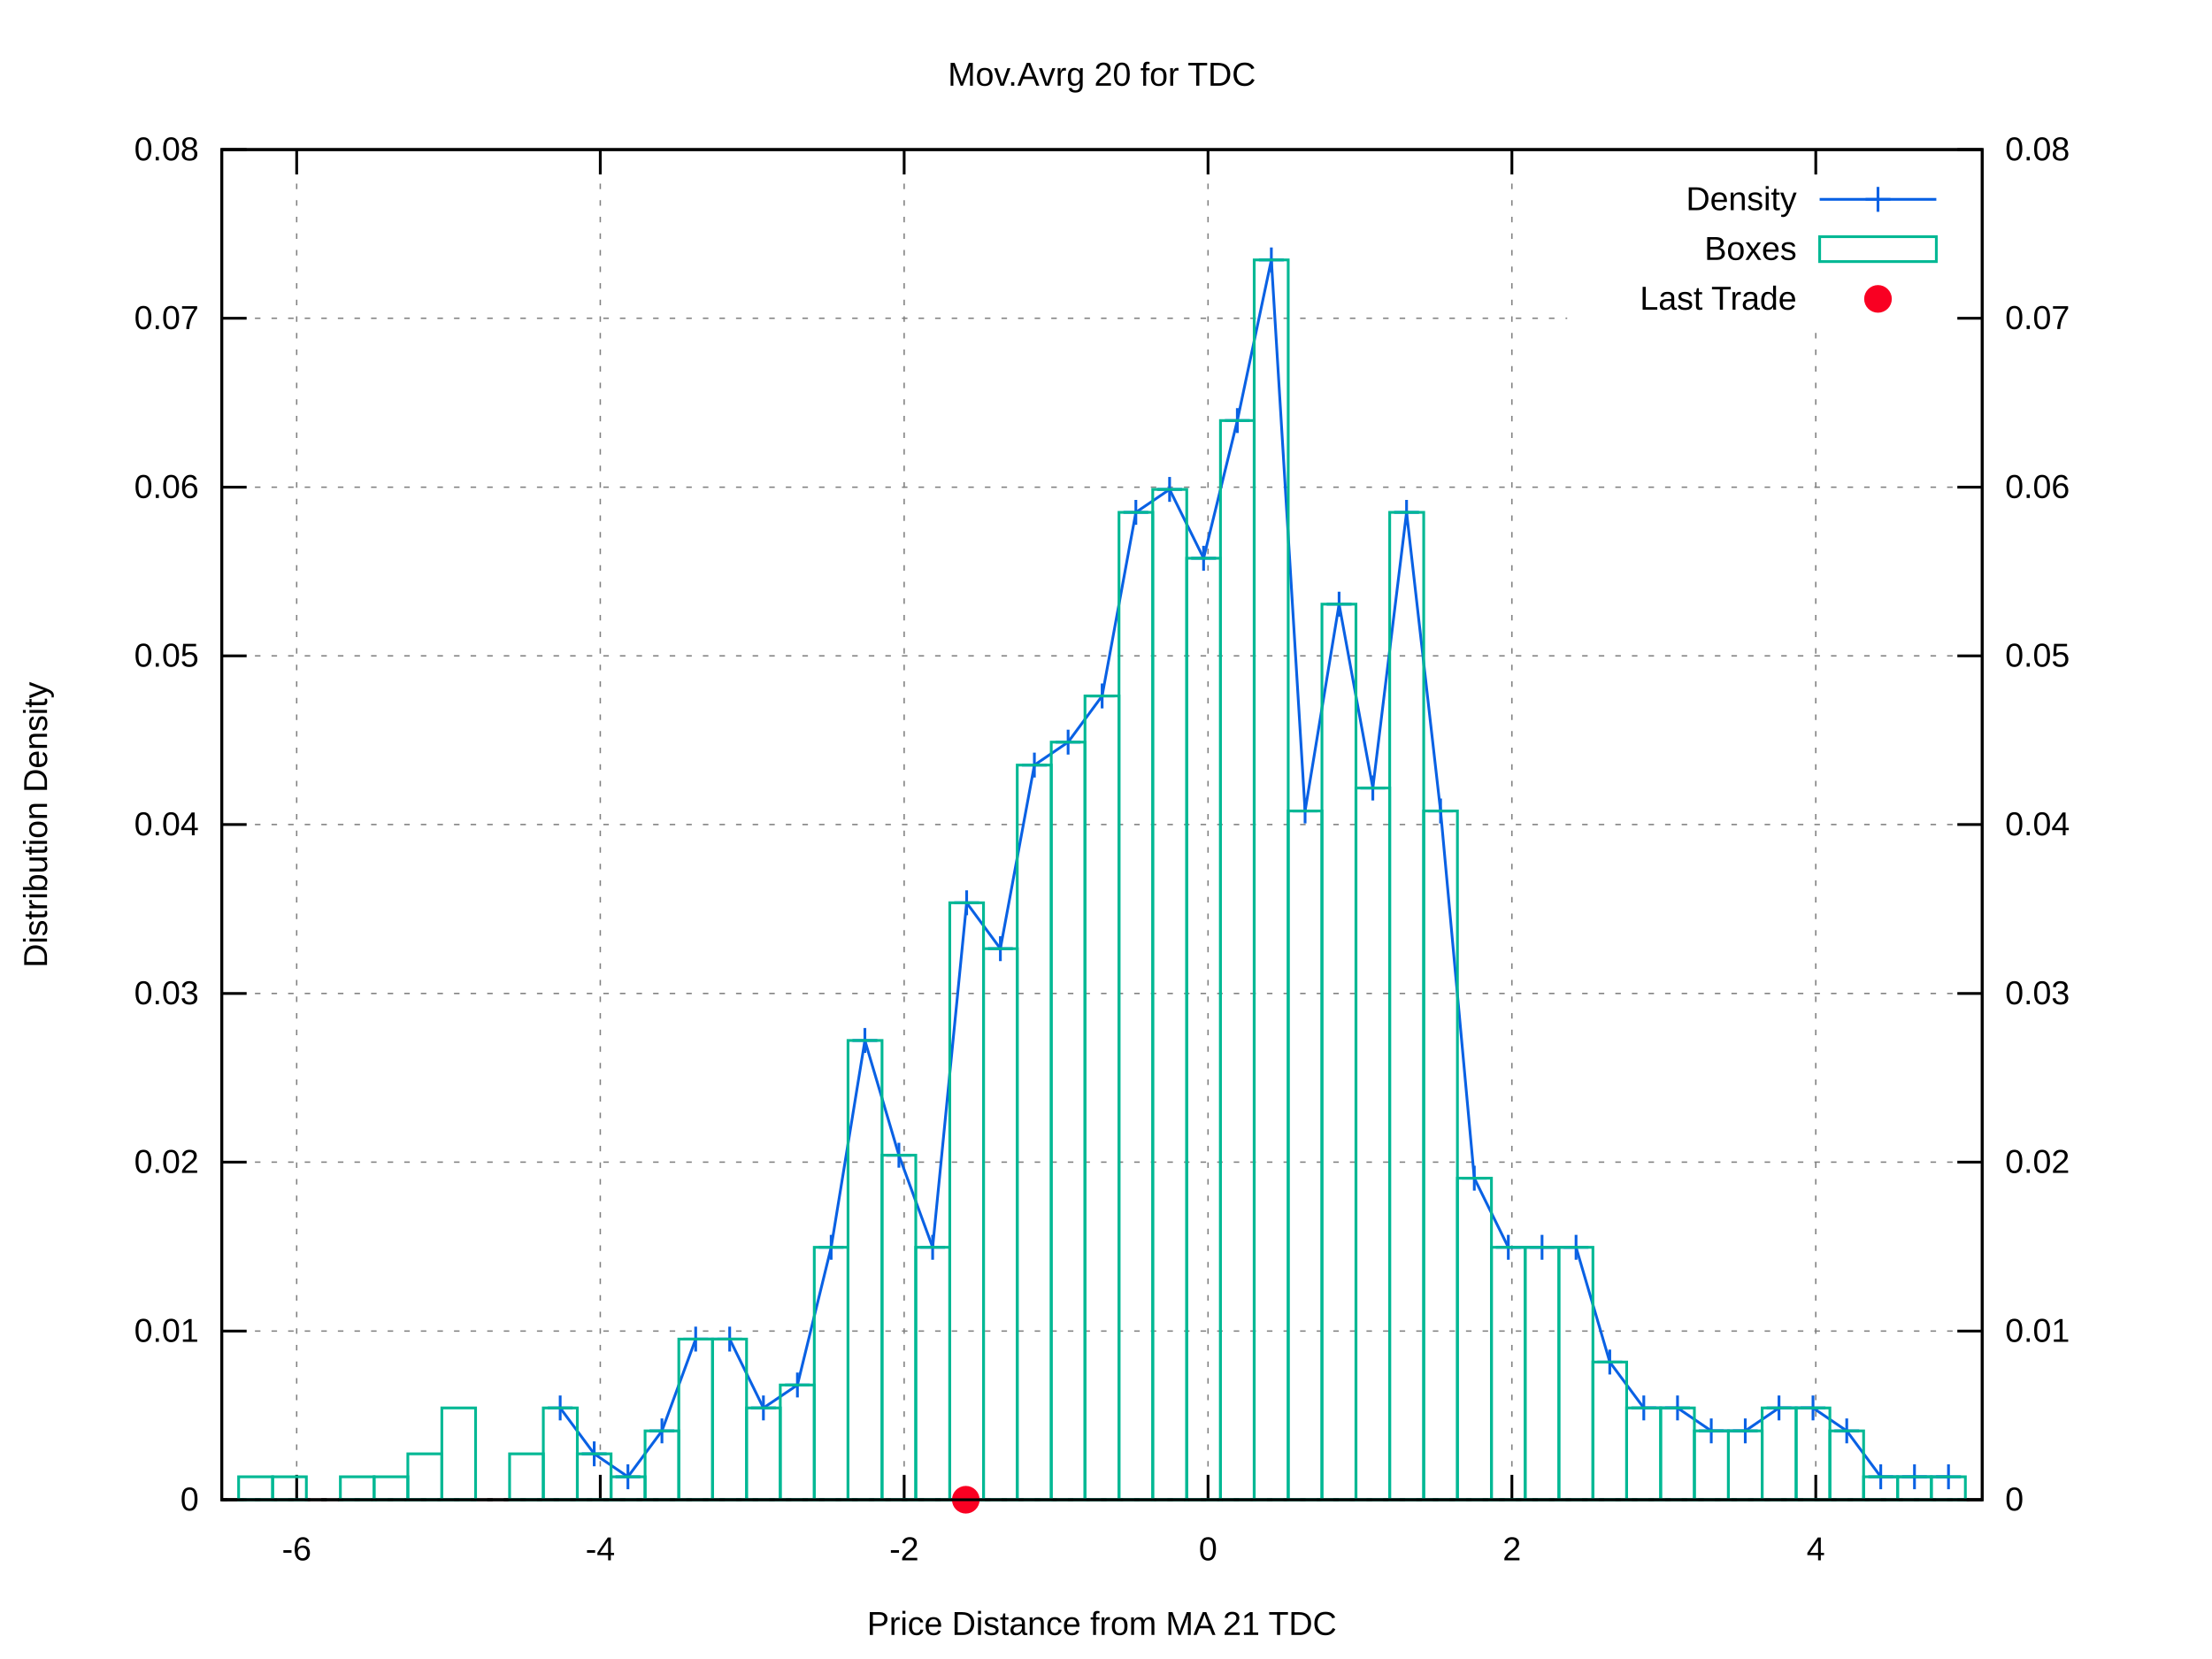
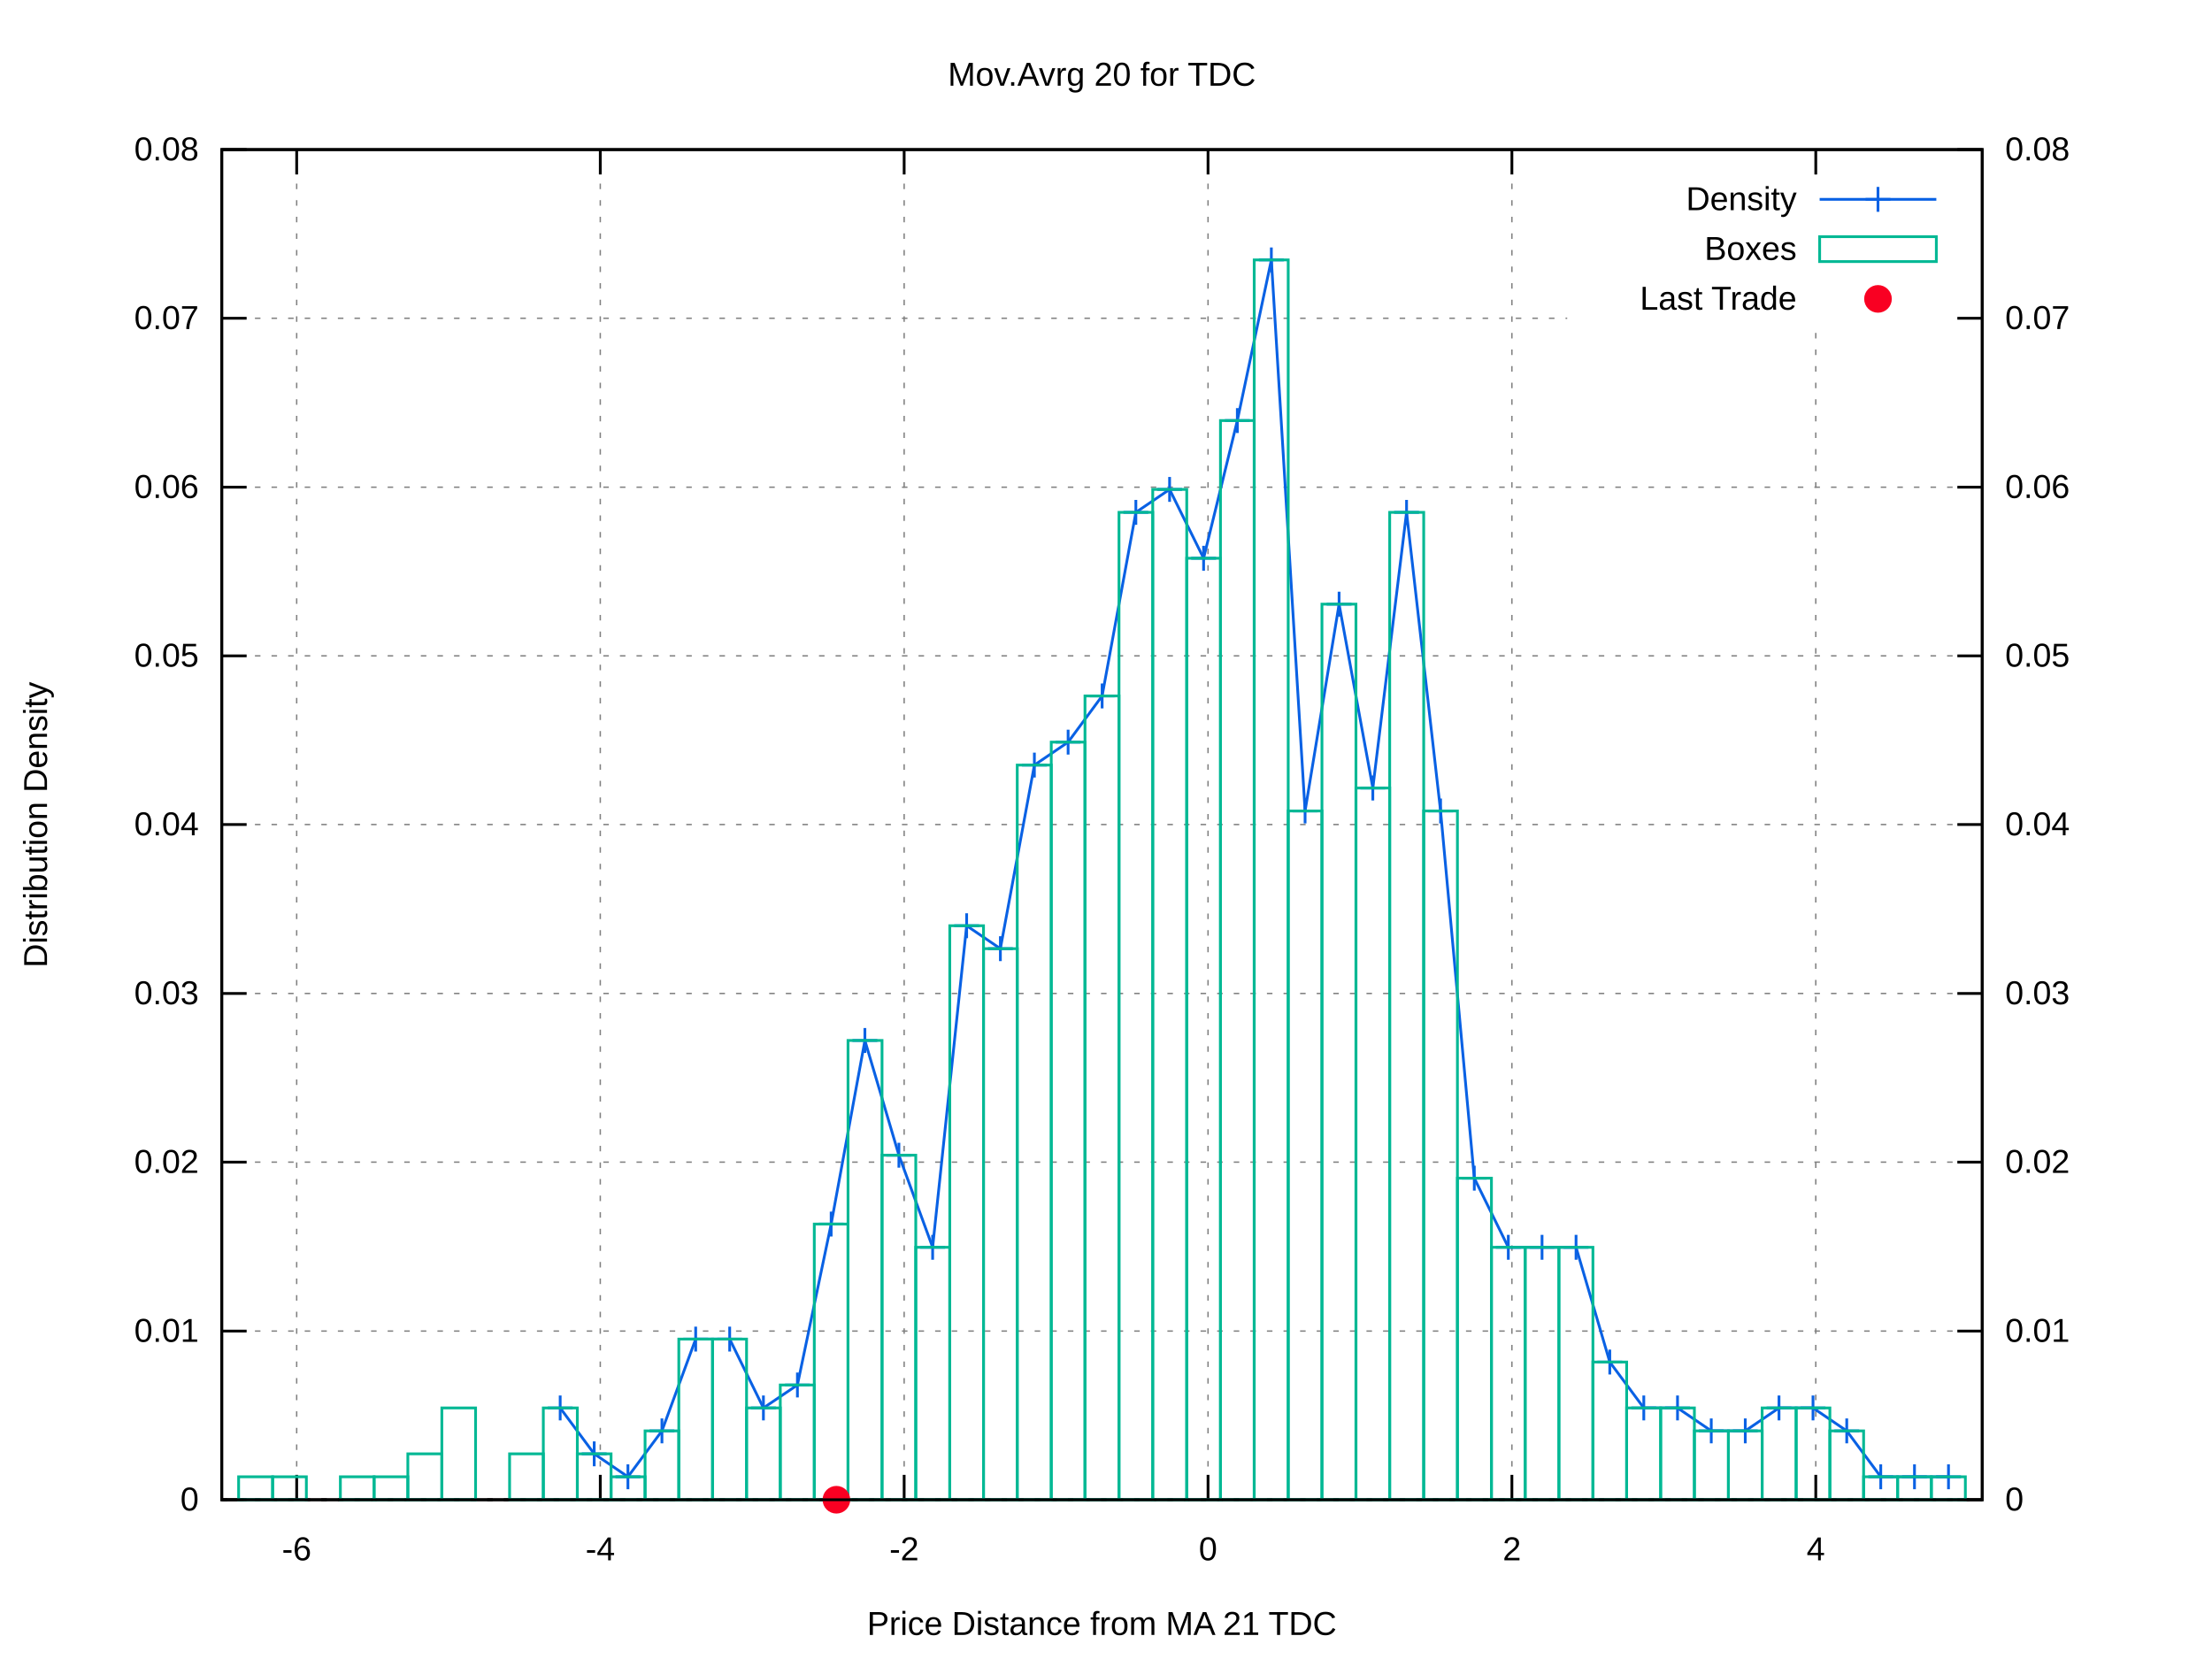
<svg xmlns="http://www.w3.org/2000/svg" xmlns:xlink="http://www.w3.org/1999/xlink" viewBox="0 0 800 600">
  <g id="gnuplot_canvas">
    <rect x="0" y="0" width="800" height="600" fill="#ffffff" />
    <defs>
      <circle id="gpDot" r="0.5" stroke-width="0.5" />
      <path id="gpPt0" stroke-width="0.222" stroke="currentColor" d="M-1,0 h2 M0,-1 v2" />
      <path id="gpPt1" stroke-width="0.222" stroke="currentColor" d="M-1,-1 L1,1 M1,-1 L-1,1" />
      <path id="gpPt2" stroke-width="0.222" stroke="currentColor" d="M-1,0 L1,0 M0,-1 L0,1 M-1,-1 L1,1 M-1,1 L1,-1" />
      <rect id="gpPt3" stroke-width="0.222" stroke="currentColor" x="-1" y="-1" width="2" height="2" />
      <rect id="gpPt4" stroke-width="0.222" stroke="currentColor" fill="currentColor" x="-1" y="-1" width="2" height="2" />
      <circle id="gpPt5" stroke-width="0.222" stroke="currentColor" cx="0" cy="0" r="1" />
      <use xlink:href="#gpPt5" id="gpPt6" fill="currentColor" stroke="none" />
      <path id="gpPt7" stroke-width="0.222" stroke="currentColor" d="M0,-1.33 L-1.33,0.67 L1.33,0.67 z" />
      <use xlink:href="#gpPt7" id="gpPt8" fill="currentColor" stroke="none" />
      <use xlink:href="#gpPt7" id="gpPt9" stroke="currentColor" transform="rotate(180)" />
      <use xlink:href="#gpPt9" id="gpPt10" fill="currentColor" stroke="none" />
      <use xlink:href="#gpPt3" id="gpPt11" stroke="currentColor" transform="rotate(45)" />
      <use xlink:href="#gpPt11" id="gpPt12" fill="currentColor" stroke="none" />
      <path id="gpPt13" stroke-width="0.222" stroke="currentColor" d="M0,1.330 L1.265,0.411 L0.782,-1.067 L-0.782,-1.076 L-1.265,0.411 z" />
      <use xlink:href="#gpPt13" id="gpPt14" fill="currentColor" stroke="none" />
      <filter id="textbox" filterUnits="objectBoundingBox" x="0" y="0" height="1" width="1">
        <feFlood flood-color="#FFFFFF" flood-opacity="1" result="bgnd" />
        <feComposite in="SourceGraphic" in2="bgnd" operator="atop" />
      </filter>
      <filter id="greybox" filterUnits="objectBoundingBox" x="0" y="0" height="1" width="1">
        <feFlood flood-color="lightgrey" flood-opacity="1" result="grey" />
        <feComposite in="SourceGraphic" in2="grey" operator="atop" />
      </filter>
    </defs>
    <g fill="none" color="#FFFFFF" stroke="black" stroke-width="1.00" stroke-linecap="butt" stroke-linejoin="miter">
</g>
    <g fill="none" color="black" stroke="currentColor" stroke-width="1.00" stroke-linecap="butt" stroke-linejoin="miter">
</g>
    <g fill="none" color="black" stroke="black" stroke-width="0.50" stroke-linecap="butt" stroke-linejoin="miter">
</g>
    <g fill="none" color="gray" stroke="currentColor" stroke-width="0.50" stroke-linecap="butt" stroke-linejoin="miter">
      <path stroke="gray" stroke-dasharray="2,4" class="gridline" d="M80.2,542.4 L716.9,542.4  " />
    </g>
    <g fill="none" color="gray" stroke="gray" stroke-width="1.00" stroke-linecap="butt" stroke-linejoin="miter">
</g>
    <g fill="none" color="black" stroke="currentColor" stroke-width="1.00" stroke-linecap="butt" stroke-linejoin="miter">
      <path stroke="black" d="M80.2,542.4 L89.2,542.4  " />
      <g transform="translate(71.9,546.3)" stroke="none" fill="black" font-family="arial" font-size="12.00" text-anchor="end">
        <text>
          <tspan font-family="arial"> 0</tspan>
        </text>
      </g>
    </g>
    <g fill="none" color="black" stroke="currentColor" stroke-width="1.00" stroke-linecap="butt" stroke-linejoin="miter">
</g>
    <g fill="none" color="black" stroke="black" stroke-width="0.50" stroke-linecap="butt" stroke-linejoin="miter">
</g>
    <g fill="none" color="gray" stroke="currentColor" stroke-width="0.50" stroke-linecap="butt" stroke-linejoin="miter">
      <path stroke="gray" stroke-dasharray="2,4" class="gridline" d="M80.2,481.4 L716.9,481.4  " />
    </g>
    <g fill="none" color="gray" stroke="gray" stroke-width="1.00" stroke-linecap="butt" stroke-linejoin="miter">
</g>
    <g fill="none" color="black" stroke="currentColor" stroke-width="1.00" stroke-linecap="butt" stroke-linejoin="miter">
      <path stroke="black" d="M80.2,481.4 L89.2,481.4  " />
      <g transform="translate(71.9,485.3)" stroke="none" fill="black" font-family="arial" font-size="12.00" text-anchor="end">
        <text>
          <tspan font-family="arial"> 0.01</tspan>
        </text>
      </g>
    </g>
    <g fill="none" color="black" stroke="currentColor" stroke-width="1.00" stroke-linecap="butt" stroke-linejoin="miter">
</g>
    <g fill="none" color="black" stroke="black" stroke-width="0.50" stroke-linecap="butt" stroke-linejoin="miter">
</g>
    <g fill="none" color="gray" stroke="currentColor" stroke-width="0.50" stroke-linecap="butt" stroke-linejoin="miter">
      <path stroke="gray" stroke-dasharray="2,4" class="gridline" d="M80.2,420.3 L716.9,420.3  " />
    </g>
    <g fill="none" color="gray" stroke="gray" stroke-width="1.00" stroke-linecap="butt" stroke-linejoin="miter">
</g>
    <g fill="none" color="black" stroke="currentColor" stroke-width="1.00" stroke-linecap="butt" stroke-linejoin="miter">
      <path stroke="black" d="M80.2,420.3 L89.2,420.3  " />
      <g transform="translate(71.9,424.2)" stroke="none" fill="black" font-family="arial" font-size="12.00" text-anchor="end">
        <text>
          <tspan font-family="arial"> 0.02</tspan>
        </text>
      </g>
    </g>
    <g fill="none" color="black" stroke="currentColor" stroke-width="1.00" stroke-linecap="butt" stroke-linejoin="miter">
</g>
    <g fill="none" color="black" stroke="black" stroke-width="0.50" stroke-linecap="butt" stroke-linejoin="miter">
</g>
    <g fill="none" color="gray" stroke="currentColor" stroke-width="0.50" stroke-linecap="butt" stroke-linejoin="miter">
      <path stroke="gray" stroke-dasharray="2,4" class="gridline" d="M80.2,359.3 L716.9,359.3  " />
    </g>
    <g fill="none" color="gray" stroke="gray" stroke-width="1.00" stroke-linecap="butt" stroke-linejoin="miter">
</g>
    <g fill="none" color="black" stroke="currentColor" stroke-width="1.00" stroke-linecap="butt" stroke-linejoin="miter">
      <path stroke="black" d="M80.2,359.3 L89.2,359.3  " />
      <g transform="translate(71.9,363.2)" stroke="none" fill="black" font-family="arial" font-size="12.00" text-anchor="end">
        <text>
          <tspan font-family="arial"> 0.03</tspan>
        </text>
      </g>
    </g>
    <g fill="none" color="black" stroke="currentColor" stroke-width="1.00" stroke-linecap="butt" stroke-linejoin="miter">
</g>
    <g fill="none" color="black" stroke="black" stroke-width="0.50" stroke-linecap="butt" stroke-linejoin="miter">
</g>
    <g fill="none" color="gray" stroke="currentColor" stroke-width="0.50" stroke-linecap="butt" stroke-linejoin="miter">
      <path stroke="gray" stroke-dasharray="2,4" class="gridline" d="M80.2,298.2 L716.9,298.2  " />
    </g>
    <g fill="none" color="gray" stroke="gray" stroke-width="1.00" stroke-linecap="butt" stroke-linejoin="miter">
</g>
    <g fill="none" color="black" stroke="currentColor" stroke-width="1.00" stroke-linecap="butt" stroke-linejoin="miter">
      <path stroke="black" d="M80.2,298.2 L89.2,298.2  " />
      <g transform="translate(71.9,302.1)" stroke="none" fill="black" font-family="arial" font-size="12.00" text-anchor="end">
        <text>
          <tspan font-family="arial"> 0.04</tspan>
        </text>
      </g>
    </g>
    <g fill="none" color="black" stroke="currentColor" stroke-width="1.00" stroke-linecap="butt" stroke-linejoin="miter">
</g>
    <g fill="none" color="black" stroke="black" stroke-width="0.50" stroke-linecap="butt" stroke-linejoin="miter">
</g>
    <g fill="none" color="gray" stroke="currentColor" stroke-width="0.50" stroke-linecap="butt" stroke-linejoin="miter">
      <path stroke="gray" stroke-dasharray="2,4" class="gridline" d="M80.2,237.2 L716.9,237.2  " />
    </g>
    <g fill="none" color="gray" stroke="gray" stroke-width="1.00" stroke-linecap="butt" stroke-linejoin="miter">
</g>
    <g fill="none" color="black" stroke="currentColor" stroke-width="1.00" stroke-linecap="butt" stroke-linejoin="miter">
      <path stroke="black" d="M80.2,237.2 L89.2,237.2  " />
      <g transform="translate(71.9,241.1)" stroke="none" fill="black" font-family="arial" font-size="12.00" text-anchor="end">
        <text>
          <tspan font-family="arial"> 0.05</tspan>
        </text>
      </g>
    </g>
    <g fill="none" color="black" stroke="currentColor" stroke-width="1.00" stroke-linecap="butt" stroke-linejoin="miter">
</g>
    <g fill="none" color="black" stroke="black" stroke-width="0.50" stroke-linecap="butt" stroke-linejoin="miter">
</g>
    <g fill="none" color="gray" stroke="currentColor" stroke-width="0.50" stroke-linecap="butt" stroke-linejoin="miter">
      <path stroke="gray" stroke-dasharray="2,4" class="gridline" d="M80.2,176.2 L716.9,176.2  " />
    </g>
    <g fill="none" color="gray" stroke="gray" stroke-width="1.00" stroke-linecap="butt" stroke-linejoin="miter">
</g>
    <g fill="none" color="black" stroke="currentColor" stroke-width="1.00" stroke-linecap="butt" stroke-linejoin="miter">
      <path stroke="black" d="M80.2,176.2 L89.2,176.2  " />
      <g transform="translate(71.9,180.1)" stroke="none" fill="black" font-family="arial" font-size="12.00" text-anchor="end">
        <text>
          <tspan font-family="arial"> 0.06</tspan>
        </text>
      </g>
    </g>
    <g fill="none" color="black" stroke="currentColor" stroke-width="1.00" stroke-linecap="butt" stroke-linejoin="miter">
</g>
    <g fill="none" color="black" stroke="black" stroke-width="0.50" stroke-linecap="butt" stroke-linejoin="miter">
</g>
    <g fill="none" color="gray" stroke="currentColor" stroke-width="0.50" stroke-linecap="butt" stroke-linejoin="miter">
      <path stroke="gray" stroke-dasharray="2,4" class="gridline" d="M80.2,115.1 L566.8,115.1 M708.6,115.1 L716.9,115.1  " />
    </g>
    <g fill="none" color="gray" stroke="gray" stroke-width="1.00" stroke-linecap="butt" stroke-linejoin="miter">
</g>
    <g fill="none" color="black" stroke="currentColor" stroke-width="1.00" stroke-linecap="butt" stroke-linejoin="miter">
      <path stroke="black" d="M80.2,115.1 L89.2,115.1  " />
      <g transform="translate(71.9,119.0)" stroke="none" fill="black" font-family="arial" font-size="12.00" text-anchor="end">
        <text>
          <tspan font-family="arial"> 0.07</tspan>
        </text>
      </g>
    </g>
    <g fill="none" color="black" stroke="currentColor" stroke-width="1.00" stroke-linecap="butt" stroke-linejoin="miter">
</g>
    <g fill="none" color="black" stroke="black" stroke-width="0.50" stroke-linecap="butt" stroke-linejoin="miter">
</g>
    <g fill="none" color="gray" stroke="currentColor" stroke-width="0.50" stroke-linecap="butt" stroke-linejoin="miter">
      <path stroke="gray" stroke-dasharray="2,4" class="gridline" d="M80.2,54.1 L716.9,54.1  " />
    </g>
    <g fill="none" color="gray" stroke="gray" stroke-width="1.00" stroke-linecap="butt" stroke-linejoin="miter">
</g>
    <g fill="none" color="black" stroke="currentColor" stroke-width="1.00" stroke-linecap="butt" stroke-linejoin="miter">
      <path stroke="black" d="M80.2,54.1 L89.2,54.1  " />
      <g transform="translate(71.9,58.0)" stroke="none" fill="black" font-family="arial" font-size="12.00" text-anchor="end">
        <text>
          <tspan font-family="arial"> 0.08</tspan>
        </text>
      </g>
    </g>
    <g fill="none" color="black" stroke="currentColor" stroke-width="1.00" stroke-linecap="butt" stroke-linejoin="miter">
</g>
    <g fill="none" color="black" stroke="black" stroke-width="0.50" stroke-linecap="butt" stroke-linejoin="miter">
</g>
    <g fill="none" color="gray" stroke="currentColor" stroke-width="0.50" stroke-linecap="butt" stroke-linejoin="miter">
      <path stroke="gray" stroke-dasharray="2,4" class="gridline" d="M107.3,542.4 L107.3,54.1  " />
    </g>
    <g fill="none" color="gray" stroke="gray" stroke-width="1.00" stroke-linecap="butt" stroke-linejoin="miter">
</g>
    <g fill="none" color="black" stroke="currentColor" stroke-width="1.00" stroke-linecap="butt" stroke-linejoin="miter">
      <path stroke="black" d="M107.3,542.4 L107.3,533.4 M107.3,54.1 L107.3,63.1  " />
      <g transform="translate(107.3,564.3)" stroke="none" fill="black" font-family="arial" font-size="12.00" text-anchor="middle">
        <text>
          <tspan font-family="arial">-6</tspan>
        </text>
      </g>
    </g>
    <g fill="none" color="black" stroke="currentColor" stroke-width="1.00" stroke-linecap="butt" stroke-linejoin="miter">
</g>
    <g fill="none" color="black" stroke="black" stroke-width="0.50" stroke-linecap="butt" stroke-linejoin="miter">
</g>
    <g fill="none" color="gray" stroke="currentColor" stroke-width="0.50" stroke-linecap="butt" stroke-linejoin="miter">
      <path stroke="gray" stroke-dasharray="2,4" class="gridline" d="M217.1,542.4 L217.1,54.1  " />
    </g>
    <g fill="none" color="gray" stroke="gray" stroke-width="1.00" stroke-linecap="butt" stroke-linejoin="miter">
</g>
    <g fill="none" color="black" stroke="currentColor" stroke-width="1.00" stroke-linecap="butt" stroke-linejoin="miter">
      <path stroke="black" d="M217.1,542.4 L217.1,533.4 M217.1,54.1 L217.1,63.1  " />
      <g transform="translate(217.1,564.3)" stroke="none" fill="black" font-family="arial" font-size="12.00" text-anchor="middle">
        <text>
          <tspan font-family="arial">-4</tspan>
        </text>
      </g>
    </g>
    <g fill="none" color="black" stroke="currentColor" stroke-width="1.00" stroke-linecap="butt" stroke-linejoin="miter">
</g>
    <g fill="none" color="black" stroke="black" stroke-width="0.50" stroke-linecap="butt" stroke-linejoin="miter">
</g>
    <g fill="none" color="gray" stroke="currentColor" stroke-width="0.50" stroke-linecap="butt" stroke-linejoin="miter">
      <path stroke="gray" stroke-dasharray="2,4" class="gridline" d="M327.0,542.4 L327.0,54.1  " />
    </g>
    <g fill="none" color="gray" stroke="gray" stroke-width="1.00" stroke-linecap="butt" stroke-linejoin="miter">
</g>
    <g fill="none" color="black" stroke="currentColor" stroke-width="1.00" stroke-linecap="butt" stroke-linejoin="miter">
      <path stroke="black" d="M327.0,542.4 L327.0,533.4 M327.0,54.1 L327.0,63.1  " />
      <g transform="translate(327.0,564.3)" stroke="none" fill="black" font-family="arial" font-size="12.00" text-anchor="middle">
        <text>
          <tspan font-family="arial">-2</tspan>
        </text>
      </g>
    </g>
    <g fill="none" color="black" stroke="currentColor" stroke-width="1.00" stroke-linecap="butt" stroke-linejoin="miter">
</g>
    <g fill="none" color="black" stroke="black" stroke-width="0.50" stroke-linecap="butt" stroke-linejoin="miter">
</g>
    <g fill="none" color="gray" stroke="currentColor" stroke-width="0.50" stroke-linecap="butt" stroke-linejoin="miter">
      <path stroke="gray" stroke-dasharray="2,4" class="gridline" d="M436.9,542.4 L436.9,54.1  " />
    </g>
    <g fill="none" color="gray" stroke="gray" stroke-width="1.00" stroke-linecap="butt" stroke-linejoin="miter">
</g>
    <g fill="none" color="black" stroke="currentColor" stroke-width="1.00" stroke-linecap="butt" stroke-linejoin="miter">
      <path stroke="black" d="M436.9,542.4 L436.9,533.4 M436.9,54.1 L436.9,63.1  " />
      <g transform="translate(436.9,564.3)" stroke="none" fill="black" font-family="arial" font-size="12.00" text-anchor="middle">
        <text>
          <tspan font-family="arial"> 0</tspan>
        </text>
      </g>
    </g>
    <g fill="none" color="black" stroke="currentColor" stroke-width="1.00" stroke-linecap="butt" stroke-linejoin="miter">
</g>
    <g fill="none" color="black" stroke="black" stroke-width="0.50" stroke-linecap="butt" stroke-linejoin="miter">
</g>
    <g fill="none" color="gray" stroke="currentColor" stroke-width="0.50" stroke-linecap="butt" stroke-linejoin="miter">
      <path stroke="gray" stroke-dasharray="2,4" class="gridline" d="M546.8,542.4 L546.8,54.1  " />
    </g>
    <g fill="none" color="gray" stroke="gray" stroke-width="1.00" stroke-linecap="butt" stroke-linejoin="miter">
</g>
    <g fill="none" color="black" stroke="currentColor" stroke-width="1.00" stroke-linecap="butt" stroke-linejoin="miter">
      <path stroke="black" d="M546.8,542.4 L546.8,533.4 M546.8,54.1 L546.8,63.1  " />
      <g transform="translate(546.8,564.3)" stroke="none" fill="black" font-family="arial" font-size="12.00" text-anchor="middle">
        <text>
          <tspan font-family="arial"> 2</tspan>
        </text>
      </g>
    </g>
    <g fill="none" color="black" stroke="currentColor" stroke-width="1.00" stroke-linecap="butt" stroke-linejoin="miter">
</g>
    <g fill="none" color="black" stroke="black" stroke-width="0.50" stroke-linecap="butt" stroke-linejoin="miter">
</g>
    <g fill="none" color="gray" stroke="currentColor" stroke-width="0.50" stroke-linecap="butt" stroke-linejoin="miter">
      <path stroke="gray" stroke-dasharray="2,4" class="gridline" d="M656.7,542.4 L656.7,117.1 M656.7,63.1 L656.7,54.1  " />
    </g>
    <g fill="none" color="gray" stroke="gray" stroke-width="1.00" stroke-linecap="butt" stroke-linejoin="miter">
</g>
    <g fill="none" color="black" stroke="currentColor" stroke-width="1.00" stroke-linecap="butt" stroke-linejoin="miter">
      <path stroke="black" d="M656.7,542.4 L656.7,533.4 M656.7,54.1 L656.7,63.1  " />
      <g transform="translate(656.7,564.3)" stroke="none" fill="black" font-family="arial" font-size="12.00" text-anchor="middle">
        <text>
          <tspan font-family="arial"> 4</tspan>
        </text>
      </g>
    </g>
    <g fill="none" color="black" stroke="currentColor" stroke-width="1.00" stroke-linecap="butt" stroke-linejoin="miter">
      <path stroke="black" d="M716.9,542.4 L707.9,542.4  " />
      <g transform="translate(725.2,546.3)" stroke="none" fill="black" font-family="arial" font-size="12.00" text-anchor="start">
        <text>
          <tspan font-family="arial"> 0</tspan>
        </text>
      </g>
    </g>
    <g fill="none" color="black" stroke="currentColor" stroke-width="1.00" stroke-linecap="butt" stroke-linejoin="miter">
      <path stroke="black" d="M716.9,481.4 L707.9,481.4  " />
      <g transform="translate(725.2,485.3)" stroke="none" fill="black" font-family="arial" font-size="12.00" text-anchor="start">
        <text>
          <tspan font-family="arial"> 0.01</tspan>
        </text>
      </g>
    </g>
    <g fill="none" color="black" stroke="currentColor" stroke-width="1.00" stroke-linecap="butt" stroke-linejoin="miter">
      <path stroke="black" d="M716.9,420.3 L707.9,420.3  " />
      <g transform="translate(725.2,424.2)" stroke="none" fill="black" font-family="arial" font-size="12.00" text-anchor="start">
        <text>
          <tspan font-family="arial"> 0.02</tspan>
        </text>
      </g>
    </g>
    <g fill="none" color="black" stroke="currentColor" stroke-width="1.00" stroke-linecap="butt" stroke-linejoin="miter">
      <path stroke="black" d="M716.9,359.3 L707.9,359.3  " />
      <g transform="translate(725.2,363.2)" stroke="none" fill="black" font-family="arial" font-size="12.00" text-anchor="start">
        <text>
          <tspan font-family="arial"> 0.03</tspan>
        </text>
      </g>
    </g>
    <g fill="none" color="black" stroke="currentColor" stroke-width="1.00" stroke-linecap="butt" stroke-linejoin="miter">
      <path stroke="black" d="M716.9,298.2 L707.9,298.2  " />
      <g transform="translate(725.2,302.1)" stroke="none" fill="black" font-family="arial" font-size="12.00" text-anchor="start">
        <text>
          <tspan font-family="arial"> 0.04</tspan>
        </text>
      </g>
    </g>
    <g fill="none" color="black" stroke="currentColor" stroke-width="1.00" stroke-linecap="butt" stroke-linejoin="miter">
      <path stroke="black" d="M716.9,237.2 L707.9,237.2  " />
      <g transform="translate(725.2,241.1)" stroke="none" fill="black" font-family="arial" font-size="12.00" text-anchor="start">
        <text>
          <tspan font-family="arial"> 0.05</tspan>
        </text>
      </g>
    </g>
    <g fill="none" color="black" stroke="currentColor" stroke-width="1.00" stroke-linecap="butt" stroke-linejoin="miter">
      <path stroke="black" d="M716.9,176.2 L707.9,176.2  " />
      <g transform="translate(725.2,180.1)" stroke="none" fill="black" font-family="arial" font-size="12.00" text-anchor="start">
        <text>
          <tspan font-family="arial"> 0.06</tspan>
        </text>
      </g>
    </g>
    <g fill="none" color="black" stroke="currentColor" stroke-width="1.00" stroke-linecap="butt" stroke-linejoin="miter">
      <path stroke="black" d="M716.9,115.1 L707.9,115.1  " />
      <g transform="translate(725.2,119.0)" stroke="none" fill="black" font-family="arial" font-size="12.00" text-anchor="start">
        <text>
          <tspan font-family="arial"> 0.07</tspan>
        </text>
      </g>
    </g>
    <g fill="none" color="black" stroke="currentColor" stroke-width="1.00" stroke-linecap="butt" stroke-linejoin="miter">
      <path stroke="black" d="M716.9,54.1 L707.9,54.1  " />
      <g transform="translate(725.2,58.0)" stroke="none" fill="black" font-family="arial" font-size="12.00" text-anchor="start">
        <text>
          <tspan font-family="arial"> 0.08</tspan>
        </text>
      </g>
    </g>
    <g fill="none" color="black" stroke="currentColor" stroke-width="1.00" stroke-linecap="butt" stroke-linejoin="miter">
</g>
    <g fill="none" color="gray" stroke="currentColor" stroke-width="1.00" stroke-linecap="butt" stroke-linejoin="miter">
      <path stroke="black" stroke-dasharray="2,4" d="M80.2,542.4 L716.9,542.4  " />
    </g>
    <g fill="none" color="black" stroke="currentColor" stroke-width="1.00" stroke-linecap="butt" stroke-linejoin="miter">
      <path stroke="black" d="M80.2,54.1 L80.2,542.4 L716.9,542.4 L716.9,54.1 L80.2,54.1 Z  " />
    </g>
    <g fill="none" color="black" stroke="currentColor" stroke-width="1.00" stroke-linecap="butt" stroke-linejoin="miter">
      <g transform="translate(17.0,298.3) rotate(270)" stroke="none" fill="black" font-family="arial" font-size="12.00" text-anchor="middle">
        <text>
          <tspan font-family="arial">Distribution Density</tspan>
        </text>
      </g>
    </g>
    <g fill="none" color="black" stroke="currentColor" stroke-width="1.00" stroke-linecap="butt" stroke-linejoin="miter">
      <g transform="translate(398.5,591.3)" stroke="none" fill="black" font-family="arial" font-size="12.00" text-anchor="middle">
        <text>
          <tspan font-family="arial">Price Distance from MA 21 TDC</tspan>
        </text>
      </g>
    </g>
    <g fill="none" color="black" stroke="currentColor" stroke-width="1.00" stroke-linecap="butt" stroke-linejoin="miter">
      <g transform="translate(398.5,31.0)" stroke="none" fill="black" font-family="arial" font-size="12.00" text-anchor="middle">
        <text>
          <tspan font-family="arial">Mov.Avrg 20 for TDC </tspan>
        </text>
      </g>
    </g>
    <g id="gnuplot_plot_1">
      <g fill="none" color="black" stroke="currentColor" stroke-width="1.00" stroke-linecap="butt" stroke-linejoin="miter">
        <g transform="translate(649.8,76.0)" stroke="none" fill="black" font-family="arial" font-size="12.00" text-anchor="end">
          <text>
            <tspan font-family="arial">Density</tspan>
          </text>
        </g>
      </g>
      <g fill="none" color="black" stroke="currentColor" stroke-width="1.00" stroke-linecap="butt" stroke-linejoin="miter">
-         <path stroke="rgb(  9,  97, 228)" d="M658.1,72.1 L700.3,72.1 M202.6,509.2 L214.9,525.8 L227.1,534.1 L239.4,517.5 L251.6,484.3 L263.9,484.3   L276.1,509.2 L288.4,500.9 L300.6,451.1 L312.8,376.3 L325.1,417.8 L337.3,451.1 L349.6,326.5 L361.8,343.1   L374.1,276.7 L386.3,268.4 L398.6,251.7 L410.8,185.3 L423.0,177.0 L435.3,201.9 L447.5,152.1 L459.8,94.0   L472.0,293.3 L484.3,218.5 L496.5,285.0 L508.7,185.3 L521.0,293.3 L533.2,426.1 L545.5,451.1 L557.7,451.1   L570.0,451.1 L582.2,492.6 L594.5,509.2 L606.7,509.2 L618.9,517.5 L631.2,517.5 L643.4,509.2 L655.7,509.2   L667.9,517.5 L680.2,534.1 L692.4,534.1 L704.7,534.1  " />
+         <path stroke="rgb(  9,  97, 228)" d="M658.1,72.1 L700.3,72.1 M202.6,509.2 L214.9,525.8 L227.1,534.1 L239.4,517.5 L251.6,484.3 L263.9,484.3   L276.1,509.2 L288.4,500.9 L300.6,442.7 L312.8,376.3 L325.1,417.8 L337.3,451.1 L349.6,334.8 L361.8,343.1   L374.1,276.7 L386.3,268.4 L398.6,251.7 L410.8,185.3 L423.0,177.0 L435.3,201.9 L447.5,152.1 L459.8,94.0   L472.0,293.3 L484.3,218.5 L496.5,285.0 L508.7,185.3 L521.0,293.3 L533.2,426.1 L545.5,451.1 L557.7,451.1   L570.0,451.1 L582.2,492.6 L594.5,509.2 L606.7,509.2 L618.9,517.5 L631.2,517.5 L643.4,509.2 L655.7,509.2   L667.9,517.5 L680.2,534.1 L692.4,534.1 L704.7,534.1  " />
        <use xlink:href="#gpPt0" transform="translate(202.6,509.2) scale(4.50)" color="rgb(  9,  97, 228)" />
        <use xlink:href="#gpPt0" transform="translate(214.9,525.8) scale(4.50)" color="rgb(  9,  97, 228)" />
        <use xlink:href="#gpPt0" transform="translate(227.1,534.1) scale(4.50)" color="rgb(  9,  97, 228)" />
        <use xlink:href="#gpPt0" transform="translate(239.4,517.5) scale(4.50)" color="rgb(  9,  97, 228)" />
        <use xlink:href="#gpPt0" transform="translate(251.6,484.3) scale(4.50)" color="rgb(  9,  97, 228)" />
        <use xlink:href="#gpPt0" transform="translate(263.9,484.3) scale(4.50)" color="rgb(  9,  97, 228)" />
        <use xlink:href="#gpPt0" transform="translate(276.1,509.2) scale(4.50)" color="rgb(  9,  97, 228)" />
        <use xlink:href="#gpPt0" transform="translate(288.4,500.9) scale(4.50)" color="rgb(  9,  97, 228)" />
-         <use xlink:href="#gpPt0" transform="translate(300.6,451.1) scale(4.50)" color="rgb(  9,  97, 228)" />
+         <use xlink:href="#gpPt0" transform="translate(300.6,442.7) scale(4.50)" color="rgb(  9,  97, 228)" />
        <use xlink:href="#gpPt0" transform="translate(312.8,376.3) scale(4.50)" color="rgb(  9,  97, 228)" />
        <use xlink:href="#gpPt0" transform="translate(325.1,417.8) scale(4.50)" color="rgb(  9,  97, 228)" />
        <use xlink:href="#gpPt0" transform="translate(337.3,451.1) scale(4.50)" color="rgb(  9,  97, 228)" />
-         <use xlink:href="#gpPt0" transform="translate(349.6,326.5) scale(4.50)" color="rgb(  9,  97, 228)" />
+         <use xlink:href="#gpPt0" transform="translate(349.6,334.8) scale(4.50)" color="rgb(  9,  97, 228)" />
        <use xlink:href="#gpPt0" transform="translate(361.8,343.1) scale(4.50)" color="rgb(  9,  97, 228)" />
        <use xlink:href="#gpPt0" transform="translate(374.1,276.7) scale(4.50)" color="rgb(  9,  97, 228)" />
        <use xlink:href="#gpPt0" transform="translate(386.3,268.4) scale(4.50)" color="rgb(  9,  97, 228)" />
        <use xlink:href="#gpPt0" transform="translate(398.6,251.7) scale(4.50)" color="rgb(  9,  97, 228)" />
        <use xlink:href="#gpPt0" transform="translate(410.8,185.3) scale(4.50)" color="rgb(  9,  97, 228)" />
        <use xlink:href="#gpPt0" transform="translate(423.0,177.0) scale(4.50)" color="rgb(  9,  97, 228)" />
        <use xlink:href="#gpPt0" transform="translate(435.3,201.9) scale(4.50)" color="rgb(  9,  97, 228)" />
        <use xlink:href="#gpPt0" transform="translate(447.5,152.1) scale(4.50)" color="rgb(  9,  97, 228)" />
        <use xlink:href="#gpPt0" transform="translate(459.8,94.0) scale(4.50)" color="rgb(  9,  97, 228)" />
        <use xlink:href="#gpPt0" transform="translate(472.0,293.3) scale(4.50)" color="rgb(  9,  97, 228)" />
        <use xlink:href="#gpPt0" transform="translate(484.3,218.5) scale(4.50)" color="rgb(  9,  97, 228)" />
        <use xlink:href="#gpPt0" transform="translate(496.5,285.0) scale(4.50)" color="rgb(  9,  97, 228)" />
        <use xlink:href="#gpPt0" transform="translate(508.7,185.3) scale(4.50)" color="rgb(  9,  97, 228)" />
        <use xlink:href="#gpPt0" transform="translate(521.0,293.3) scale(4.50)" color="rgb(  9,  97, 228)" />
        <use xlink:href="#gpPt0" transform="translate(533.2,426.1) scale(4.50)" color="rgb(  9,  97, 228)" />
        <use xlink:href="#gpPt0" transform="translate(545.5,451.1) scale(4.50)" color="rgb(  9,  97, 228)" />
        <use xlink:href="#gpPt0" transform="translate(557.7,451.1) scale(4.50)" color="rgb(  9,  97, 228)" />
        <use xlink:href="#gpPt0" transform="translate(570.0,451.1) scale(4.50)" color="rgb(  9,  97, 228)" />
        <use xlink:href="#gpPt0" transform="translate(582.2,492.6) scale(4.50)" color="rgb(  9,  97, 228)" />
        <use xlink:href="#gpPt0" transform="translate(594.5,509.2) scale(4.50)" color="rgb(  9,  97, 228)" />
        <use xlink:href="#gpPt0" transform="translate(606.7,509.2) scale(4.50)" color="rgb(  9,  97, 228)" />
        <use xlink:href="#gpPt0" transform="translate(618.9,517.5) scale(4.50)" color="rgb(  9,  97, 228)" />
        <use xlink:href="#gpPt0" transform="translate(631.2,517.5) scale(4.50)" color="rgb(  9,  97, 228)" />
        <use xlink:href="#gpPt0" transform="translate(643.4,509.2) scale(4.50)" color="rgb(  9,  97, 228)" />
        <use xlink:href="#gpPt0" transform="translate(655.7,509.2) scale(4.50)" color="rgb(  9,  97, 228)" />
        <use xlink:href="#gpPt0" transform="translate(667.9,517.5) scale(4.50)" color="rgb(  9,  97, 228)" />
        <use xlink:href="#gpPt0" transform="translate(680.2,534.1) scale(4.50)" color="rgb(  9,  97, 228)" />
        <use xlink:href="#gpPt0" transform="translate(692.4,534.1) scale(4.50)" color="rgb(  9,  97, 228)" />
        <use xlink:href="#gpPt0" transform="translate(704.7,534.1) scale(4.50)" color="rgb(  9,  97, 228)" />
        <use xlink:href="#gpPt0" transform="translate(679.2,72.1) scale(4.50)" color="rgb(  9,  97, 228)" />
      </g>
    </g>
    <g id="gnuplot_plot_2">
      <g fill="none" color="black" stroke="currentColor" stroke-width="1.00" stroke-linecap="butt" stroke-linejoin="miter">
        <g transform="translate(649.8,94.0)" stroke="none" fill="black" font-family="arial" font-size="12.00" text-anchor="end">
          <text>
            <tspan font-family="arial">Boxes</tspan>
          </text>
        </g>
      </g>
      <g fill="none" color="black" stroke="currentColor" stroke-width="1.00" stroke-linecap="butt" stroke-linejoin="miter">
        <path stroke="rgb(  0, 184, 148)" d="M658.1,94.6 L700.3,94.6 L700.3,85.6 L658.1,85.6 L658.1,94.6 Z  " />
        <path stroke="rgb(  0, 184, 148)" d="M86.3,542.4 L86.3,534.1 L98.6,534.1 L98.6,542.4 L86.3,542.4 Z  " />
        <path stroke="rgb(  0, 184, 148)" d="M98.6,542.4 L98.6,534.1 L110.8,534.1 L110.8,542.4 L98.6,542.4 Z  " />
        <path stroke="rgb(  0, 184, 148)" d="M123.1,542.4 L123.1,534.1 L135.3,534.1 L135.3,542.4 L123.1,542.4 Z  " />
        <path stroke="rgb(  0, 184, 148)" d="M135.3,542.4 L135.3,534.1 L147.5,534.1 L147.5,542.4 L135.3,542.4 Z  " />
        <path stroke="rgb(  0, 184, 148)" d="M147.5,542.4 L147.5,525.8 L159.8,525.8 L159.8,542.4 L147.5,542.4 Z  " />
        <path stroke="rgb(  0, 184, 148)" d="M159.8,542.4 L159.8,509.2 L172.0,509.2 L172.0,542.4 L159.8,542.4 Z  " />
        <path stroke="rgb(  0, 184, 148)" d="M184.3,542.4 L184.3,525.8 L196.5,525.8 L196.5,542.4 L184.3,542.4 Z  " />
        <path stroke="rgb(  0, 184, 148)" d="M196.5,542.4 L196.5,509.2 L208.8,509.2 L208.8,542.4 L196.5,542.4 Z  " />
        <path stroke="rgb(  0, 184, 148)" d="M208.8,542.4 L208.8,525.8 L221.0,525.8 L221.0,542.4 L208.8,542.4 Z  " />
        <path stroke="rgb(  0, 184, 148)" d="M221.0,542.4 L221.0,534.1 L233.3,534.1 L233.3,542.4 L221.0,542.4 Z  " />
        <path stroke="rgb(  0, 184, 148)" d="M233.3,542.4 L233.3,517.5 L245.5,517.5 L245.5,542.4 L233.3,542.4 Z  " />
        <path stroke="rgb(  0, 184, 148)" d="M245.5,542.4 L245.5,484.3 L257.7,484.3 L257.7,542.4 L245.5,542.4 Z  " />
        <path stroke="rgb(  0, 184, 148)" d="M257.7,542.4 L257.7,484.3 L270.0,484.3 L270.0,542.4 L257.7,542.4 Z  " />
        <path stroke="rgb(  0, 184, 148)" d="M270.0,542.4 L270.0,509.2 L282.2,509.2 L282.2,542.4 L270.0,542.4 Z  " />
        <path stroke="rgb(  0, 184, 148)" d="M282.2,542.4 L282.2,500.9 L294.5,500.9 L294.5,542.4 L282.2,542.4 Z  " />
-         <path stroke="rgb(  0, 184, 148)" d="M294.5,542.4 L294.5,451.1 L306.7,451.1 L306.7,542.4 L294.5,542.4 Z  " />
+         <path stroke="rgb(  0, 184, 148)" d="M294.5,542.4 L294.5,442.7 L306.7,442.7 L306.7,542.4 L294.5,542.4 Z  " />
        <path stroke="rgb(  0, 184, 148)" d="M306.7,542.4 L306.7,376.3 L319.0,376.3 L319.0,542.4 L306.7,542.4 Z  " />
        <path stroke="rgb(  0, 184, 148)" d="M319.0,542.4 L319.0,417.8 L331.2,417.8 L331.2,542.4 L319.0,542.4 Z  " />
        <path stroke="rgb(  0, 184, 148)" d="M331.2,542.4 L331.2,451.1 L343.5,451.1 L343.5,542.4 L331.2,542.4 Z  " />
-         <path stroke="rgb(  0, 184, 148)" d="M343.5,542.4 L343.5,326.5 L355.7,326.5 L355.7,542.4 L343.5,542.4 Z  " />
+         <path stroke="rgb(  0, 184, 148)" d="M343.5,542.4 L343.5,334.8 L355.7,334.8 L355.7,542.4 L343.5,542.4 Z  " />
        <path stroke="rgb(  0, 184, 148)" d="M355.7,542.4 L355.7,343.1 L367.9,343.1 L367.9,542.4 L355.7,542.4 Z  " />
        <path stroke="rgb(  0, 184, 148)" d="M367.9,542.4 L367.9,276.7 L380.2,276.7 L380.2,542.4 L367.9,542.4 Z  " />
        <path stroke="rgb(  0, 184, 148)" d="M380.2,542.4 L380.2,268.4 L392.4,268.4 L392.4,542.4 L380.2,542.4 Z  " />
        <path stroke="rgb(  0, 184, 148)" d="M392.4,542.4 L392.4,251.7 L404.7,251.7 L404.7,542.4 L392.4,542.4 Z  " />
        <path stroke="rgb(  0, 184, 148)" d="M404.7,542.4 L404.7,185.3 L416.9,185.3 L416.9,542.4 L404.7,542.4 Z  " />
        <path stroke="rgb(  0, 184, 148)" d="M416.9,542.4 L416.9,177.0 L429.2,177.0 L429.2,542.4 L416.9,542.4 Z  " />
        <path stroke="rgb(  0, 184, 148)" d="M429.2,542.4 L429.2,201.9 L441.4,201.9 L441.4,542.4 L429.2,542.4 Z  " />
        <path stroke="rgb(  0, 184, 148)" d="M441.4,542.4 L441.4,152.1 L453.6,152.1 L453.6,542.4 L441.4,542.4 Z  " />
        <path stroke="rgb(  0, 184, 148)" d="M453.6,542.4 L453.6,94.0 L465.9,94.0 L465.9,542.4 L453.6,542.4 Z  " />
        <path stroke="rgb(  0, 184, 148)" d="M465.9,542.4 L465.9,293.3 L478.1,293.3 L478.1,542.4 L465.9,542.4 Z  " />
        <path stroke="rgb(  0, 184, 148)" d="M478.1,542.4 L478.1,218.5 L490.4,218.5 L490.4,542.4 L478.1,542.4 Z  " />
        <path stroke="rgb(  0, 184, 148)" d="M490.4,542.4 L490.4,285.0 L502.6,285.0 L502.6,542.4 L490.4,542.4 Z  " />
        <path stroke="rgb(  0, 184, 148)" d="M502.6,542.4 L502.6,185.3 L514.9,185.3 L514.9,542.4 L502.6,542.4 Z  " />
        <path stroke="rgb(  0, 184, 148)" d="M514.9,542.4 L514.9,293.3 L527.1,293.3 L527.1,542.4 L514.9,542.4 Z  " />
        <path stroke="rgb(  0, 184, 148)" d="M527.1,542.4 L527.1,426.1 L539.4,426.1 L539.4,542.4 L527.1,542.4 Z  " />
        <path stroke="rgb(  0, 184, 148)" d="M539.4,542.4 L539.4,451.1 L551.6,451.1 L551.6,542.4 L539.4,542.4 Z  " />
        <path stroke="rgb(  0, 184, 148)" d="M551.6,542.4 L551.6,451.1 L563.8,451.1 L563.8,542.4 L551.6,542.4 Z  " />
        <path stroke="rgb(  0, 184, 148)" d="M563.8,542.4 L563.8,451.1 L576.1,451.1 L576.1,542.4 L563.8,542.4 Z  " />
        <path stroke="rgb(  0, 184, 148)" d="M576.1,542.4 L576.1,492.6 L588.3,492.6 L588.3,542.4 L576.1,542.4 Z  " />
        <path stroke="rgb(  0, 184, 148)" d="M588.3,542.4 L588.3,509.2 L600.6,509.2 L600.6,542.4 L588.3,542.4 Z  " />
        <path stroke="rgb(  0, 184, 148)" d="M600.6,542.4 L600.6,509.2 L612.8,509.2 L612.8,542.4 L600.6,542.4 Z  " />
        <path stroke="rgb(  0, 184, 148)" d="M612.8,542.4 L612.8,517.5 L625.1,517.5 L625.1,542.4 L612.8,542.4 Z  " />
        <path stroke="rgb(  0, 184, 148)" d="M625.1,542.4 L625.1,517.5 L637.3,517.5 L637.3,542.4 L625.1,542.4 Z  " />
        <path stroke="rgb(  0, 184, 148)" d="M637.3,542.4 L637.3,509.2 L649.6,509.2 L649.6,542.4 L637.3,542.4 Z  " />
        <path stroke="rgb(  0, 184, 148)" d="M649.6,542.4 L649.6,509.2 L661.8,509.2 L661.8,542.4 L649.6,542.4 Z  " />
        <path stroke="rgb(  0, 184, 148)" d="M661.8,542.4 L661.8,517.5 L674.0,517.5 L674.0,542.4 L661.8,542.4 Z  " />
        <path stroke="rgb(  0, 184, 148)" d="M674.0,542.4 L674.0,534.1 L686.3,534.1 L686.3,542.4 L674.0,542.4 Z  " />
        <path stroke="rgb(  0, 184, 148)" d="M686.3,542.4 L686.3,534.1 L698.5,534.1 L698.5,542.4 L686.3,542.4 Z  " />
        <path stroke="rgb(  0, 184, 148)" d="M698.5,542.4 L698.5,534.1 L710.8,534.1 L710.8,542.4 L698.5,542.4 Z  " />
      </g>
    </g>
    <g id="gnuplot_plot_3">
      <g fill="none" color="black" stroke="currentColor" stroke-width="1.00" stroke-linecap="butt" stroke-linejoin="miter">
        <g transform="translate(649.8,112.0)" stroke="none" fill="black" font-family="arial" font-size="12.00" text-anchor="end">
          <text>
            <tspan font-family="arial">Last Trade</tspan>
          </text>
        </g>
      </g>
      <g fill="none" color="black" stroke="currentColor" stroke-width="1.00" stroke-linecap="butt" stroke-linejoin="miter">
-         <use xlink:href="#gpPt6" transform="translate(349.3,542.4) scale(4.50)" color="rgb(249,   0,  34)" />
+         <use xlink:href="#gpPt6" transform="translate(302.5,542.4) scale(4.50)" color="rgb(249,   0,  34)" />
        <use xlink:href="#gpPt6" transform="translate(679.2,108.1) scale(4.50)" color="rgb(249,   0,  34)" />
      </g>
    </g>
    <g fill="none" color="#FFFFFF" stroke="rgb(249,   0,  34)" stroke-width="2.00" stroke-linecap="butt" stroke-linejoin="miter">
</g>
    <g fill="none" color="black" stroke="currentColor" stroke-width="2.00" stroke-linecap="butt" stroke-linejoin="miter">
</g>
    <g fill="none" color="black" stroke="black" stroke-width="1.00" stroke-linecap="butt" stroke-linejoin="miter">
</g>
    <g fill="none" color="black" stroke="currentColor" stroke-width="1.00" stroke-linecap="butt" stroke-linejoin="miter">
      <path stroke="black" d="M80.2,54.1 L80.2,542.4 L716.9,542.4 L716.9,54.1 L80.2,54.1 Z  " />
    </g>
    <g fill="none" color="black" stroke="currentColor" stroke-width="1.00" stroke-linecap="butt" stroke-linejoin="miter">
</g>
  </g>
</svg>
